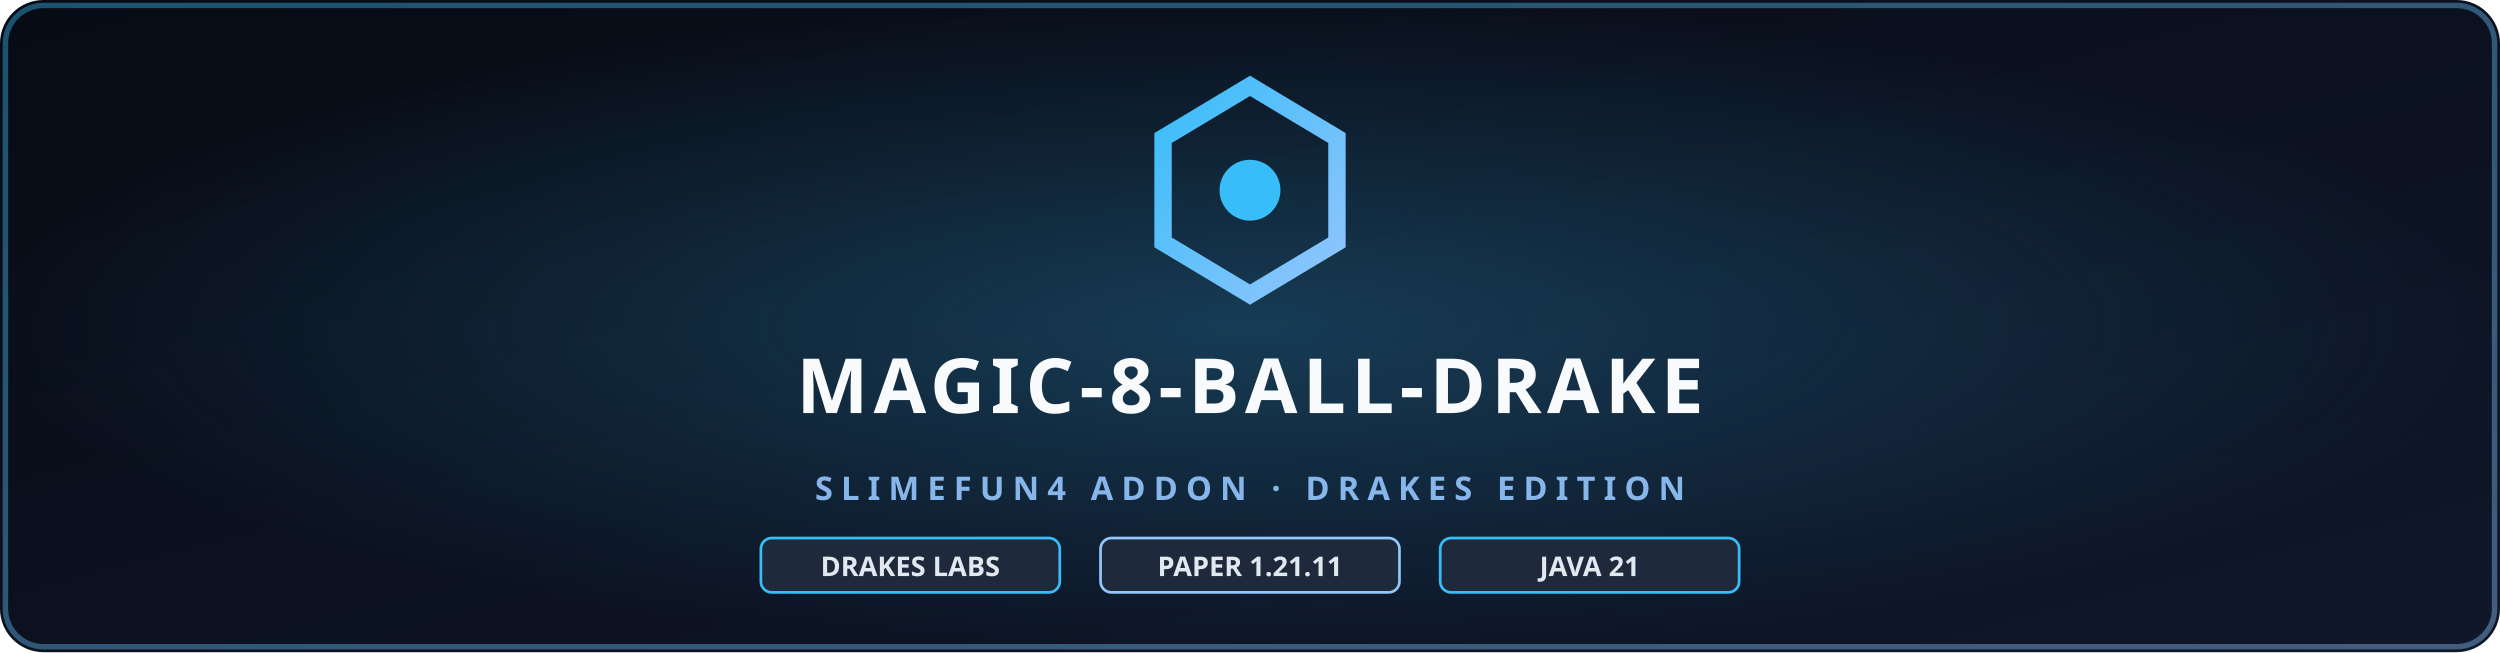
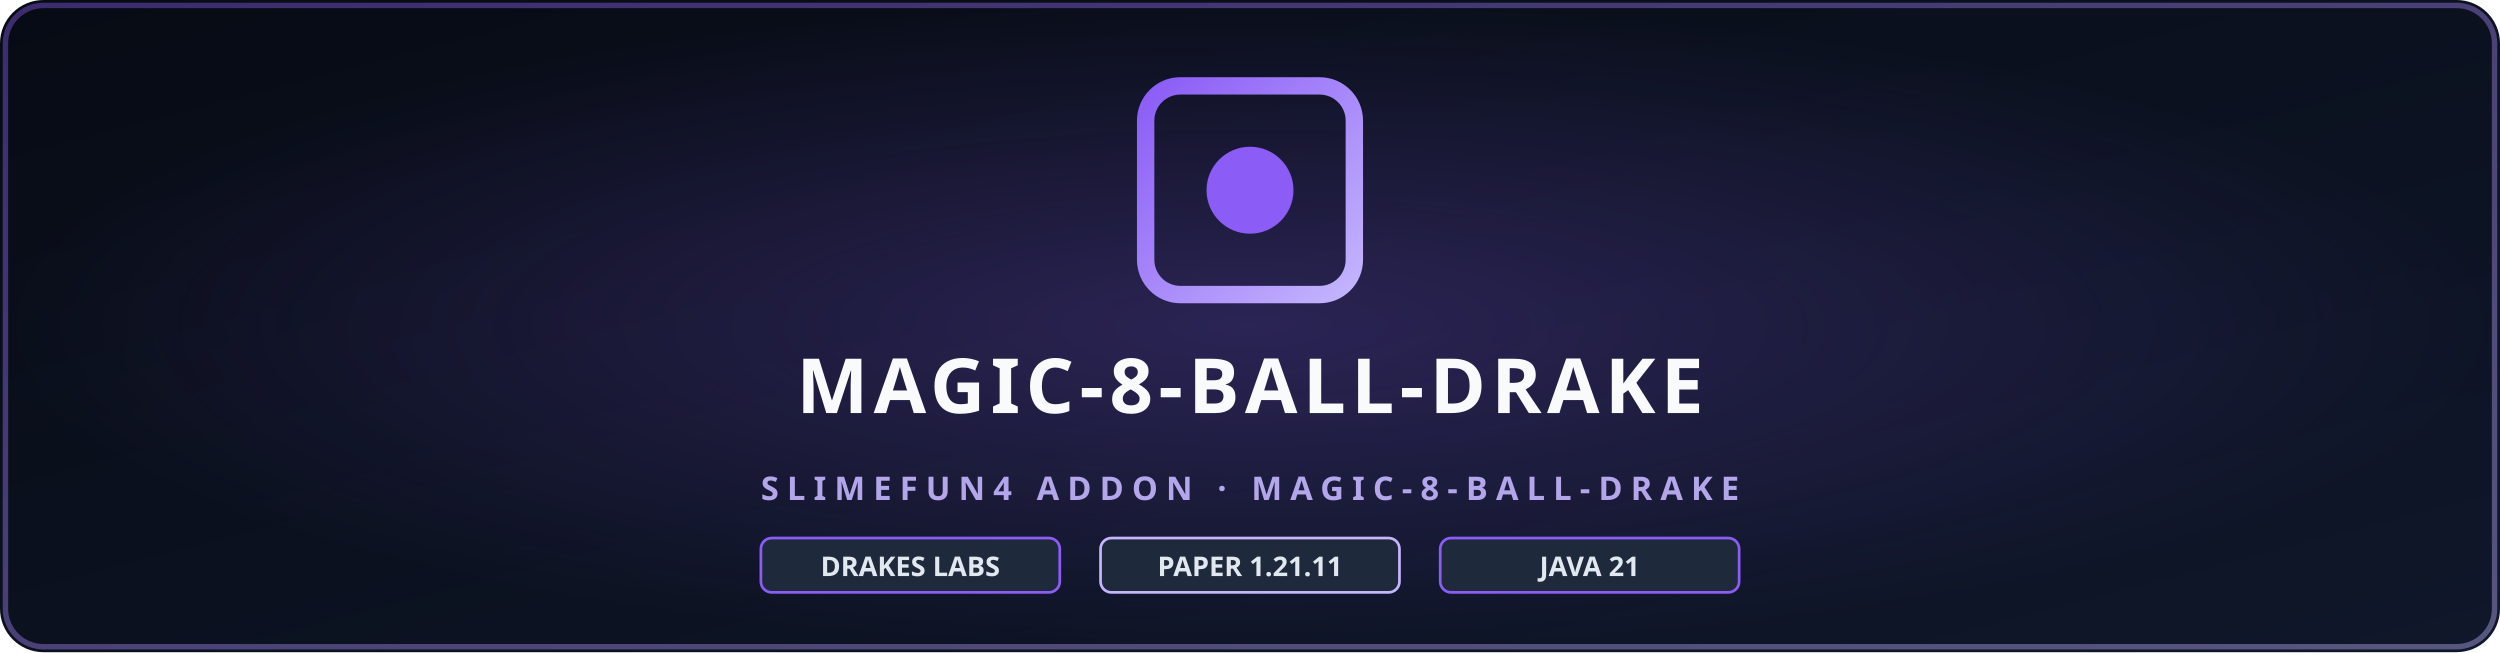
<svg xmlns="http://www.w3.org/2000/svg" viewBox="0 0 920 240" width="920" height="240" role="img" aria-label="Magic-8-Ball-drake Banner">
  <defs>
    <linearGradient id="bFondo" x1="0" y1="0" x2="1" y2="1">
      <stop offset="0%" stop-color="#070B14" />
      <stop offset="100%" stop-color="#0F172A" />
    </linearGradient>
    <linearGradient id="acG" x1="0" y1="0" x2="1" y2="1">
-       <stop offset="0%" stop-color="#38BDF8" />
-       <stop offset="100%" stop-color="#93C5FD" />
+       <stop offset="0%" stop-color="#8B5CF6" />
+       <stop offset="100%" stop-color="#C4B5FD" />
    </linearGradient>
    <radialGradient id="bHalo" cx="50%" cy="50%" r="50%">
-       <stop offset="0%" stop-color="#38BDF8" stop-opacity="0.25" />
-       <stop offset="100%" stop-color="#38BDF8" stop-opacity="0" />
+       <stop offset="0%" stop-color="#8B5CF6" stop-opacity="0.25" />
+       <stop offset="100%" stop-color="#8B5CF6" stop-opacity="0" />
    </radialGradient>
  </defs>
  <rect width="920" height="240" rx="16" fill="url(#bFondo)" />
  <rect width="920" height="240" rx="16" fill="url(#bHalo)" />
  <rect x="2" y="2" width="916" height="236" rx="14" fill="none" stroke="url(#acG)" stroke-width="2" opacity="0.4" />
  <g transform="translate(460,70) scale(1.6)">
-     <polygon points="0,-24 20,-12 20,12 0,24 -20,12 -20,-12" fill="none" stroke="url(#acG)" stroke-width="4" />
-     <circle cx="0" cy="0" r="7" fill="#38BDF8" />
+     <rect x="-24" y="-24" width="48" height="48" rx="8" fill="none" stroke="url(#acG)" stroke-width="4" />
+     <circle cx="0" cy="0" r="10" fill="#8B5CF6" />
  </g>
  <text x="460" y="152" text-anchor="middle" font-family="'Segoe UI', system-ui, -apple-system, sans-serif" font-weight="900" font-size="28" fill="#F8FAFC" letter-spacing="2">
    MAGIC-8-BALL-DRAKE
  </text>
-   <text x="460" y="184" text-anchor="middle" font-family="'Segoe UI', system-ui, -apple-system, sans-serif" font-weight="700" font-size="12" fill="#93C5FD" letter-spacing="3" opacity="0.9">
-     SLIMEFUN4 ADDON · DRAKES EDITION
+   <text x="460" y="184" text-anchor="middle" font-family="'Segoe UI', system-ui, -apple-system, sans-serif" font-weight="700" font-size="12" fill="#C4B5FD" letter-spacing="3" opacity="0.9">
+     SLIMEFUN4 ADDON · MAGIC-8-BALL-DRAKE
  </text>
  <g transform="translate(460, 210)">
-     <rect x="-180" y="-12" width="110" height="20" rx="4" fill="#1E293B" stroke="#38BDF8" stroke-width="1" />
+     <rect x="-180" y="-12" width="110" height="20" rx="4" fill="#1E293B" stroke="#8B5CF6" stroke-width="1" />
    <text x="-125" y="2" text-anchor="middle" font-family="sans-serif" font-size="10" font-weight="700" fill="#E2E8F0">DRAKES LABS</text>
-     <rect x="-55" y="-12" width="110" height="20" rx="4" fill="#1E293B" stroke="#93C5FD" stroke-width="1" />
+     <rect x="-55" y="-12" width="110" height="20" rx="4" fill="#1E293B" stroke="#C4B5FD" stroke-width="1" />
    <text x="0" y="2" text-anchor="middle" font-family="sans-serif" font-size="10" font-weight="700" fill="#E2E8F0">PAPER 1.21.11</text>
-     <rect x="70" y="-12" width="110" height="20" rx="4" fill="#1E293B" stroke="#38BDF8" stroke-width="1" />
+     <rect x="70" y="-12" width="110" height="20" rx="4" fill="#1E293B" stroke="#8B5CF6" stroke-width="1" />
    <text x="125" y="2" text-anchor="middle" font-family="sans-serif" font-size="10" font-weight="700" fill="#E2E8F0">JAVA 21</text>
  </g>
</svg>
